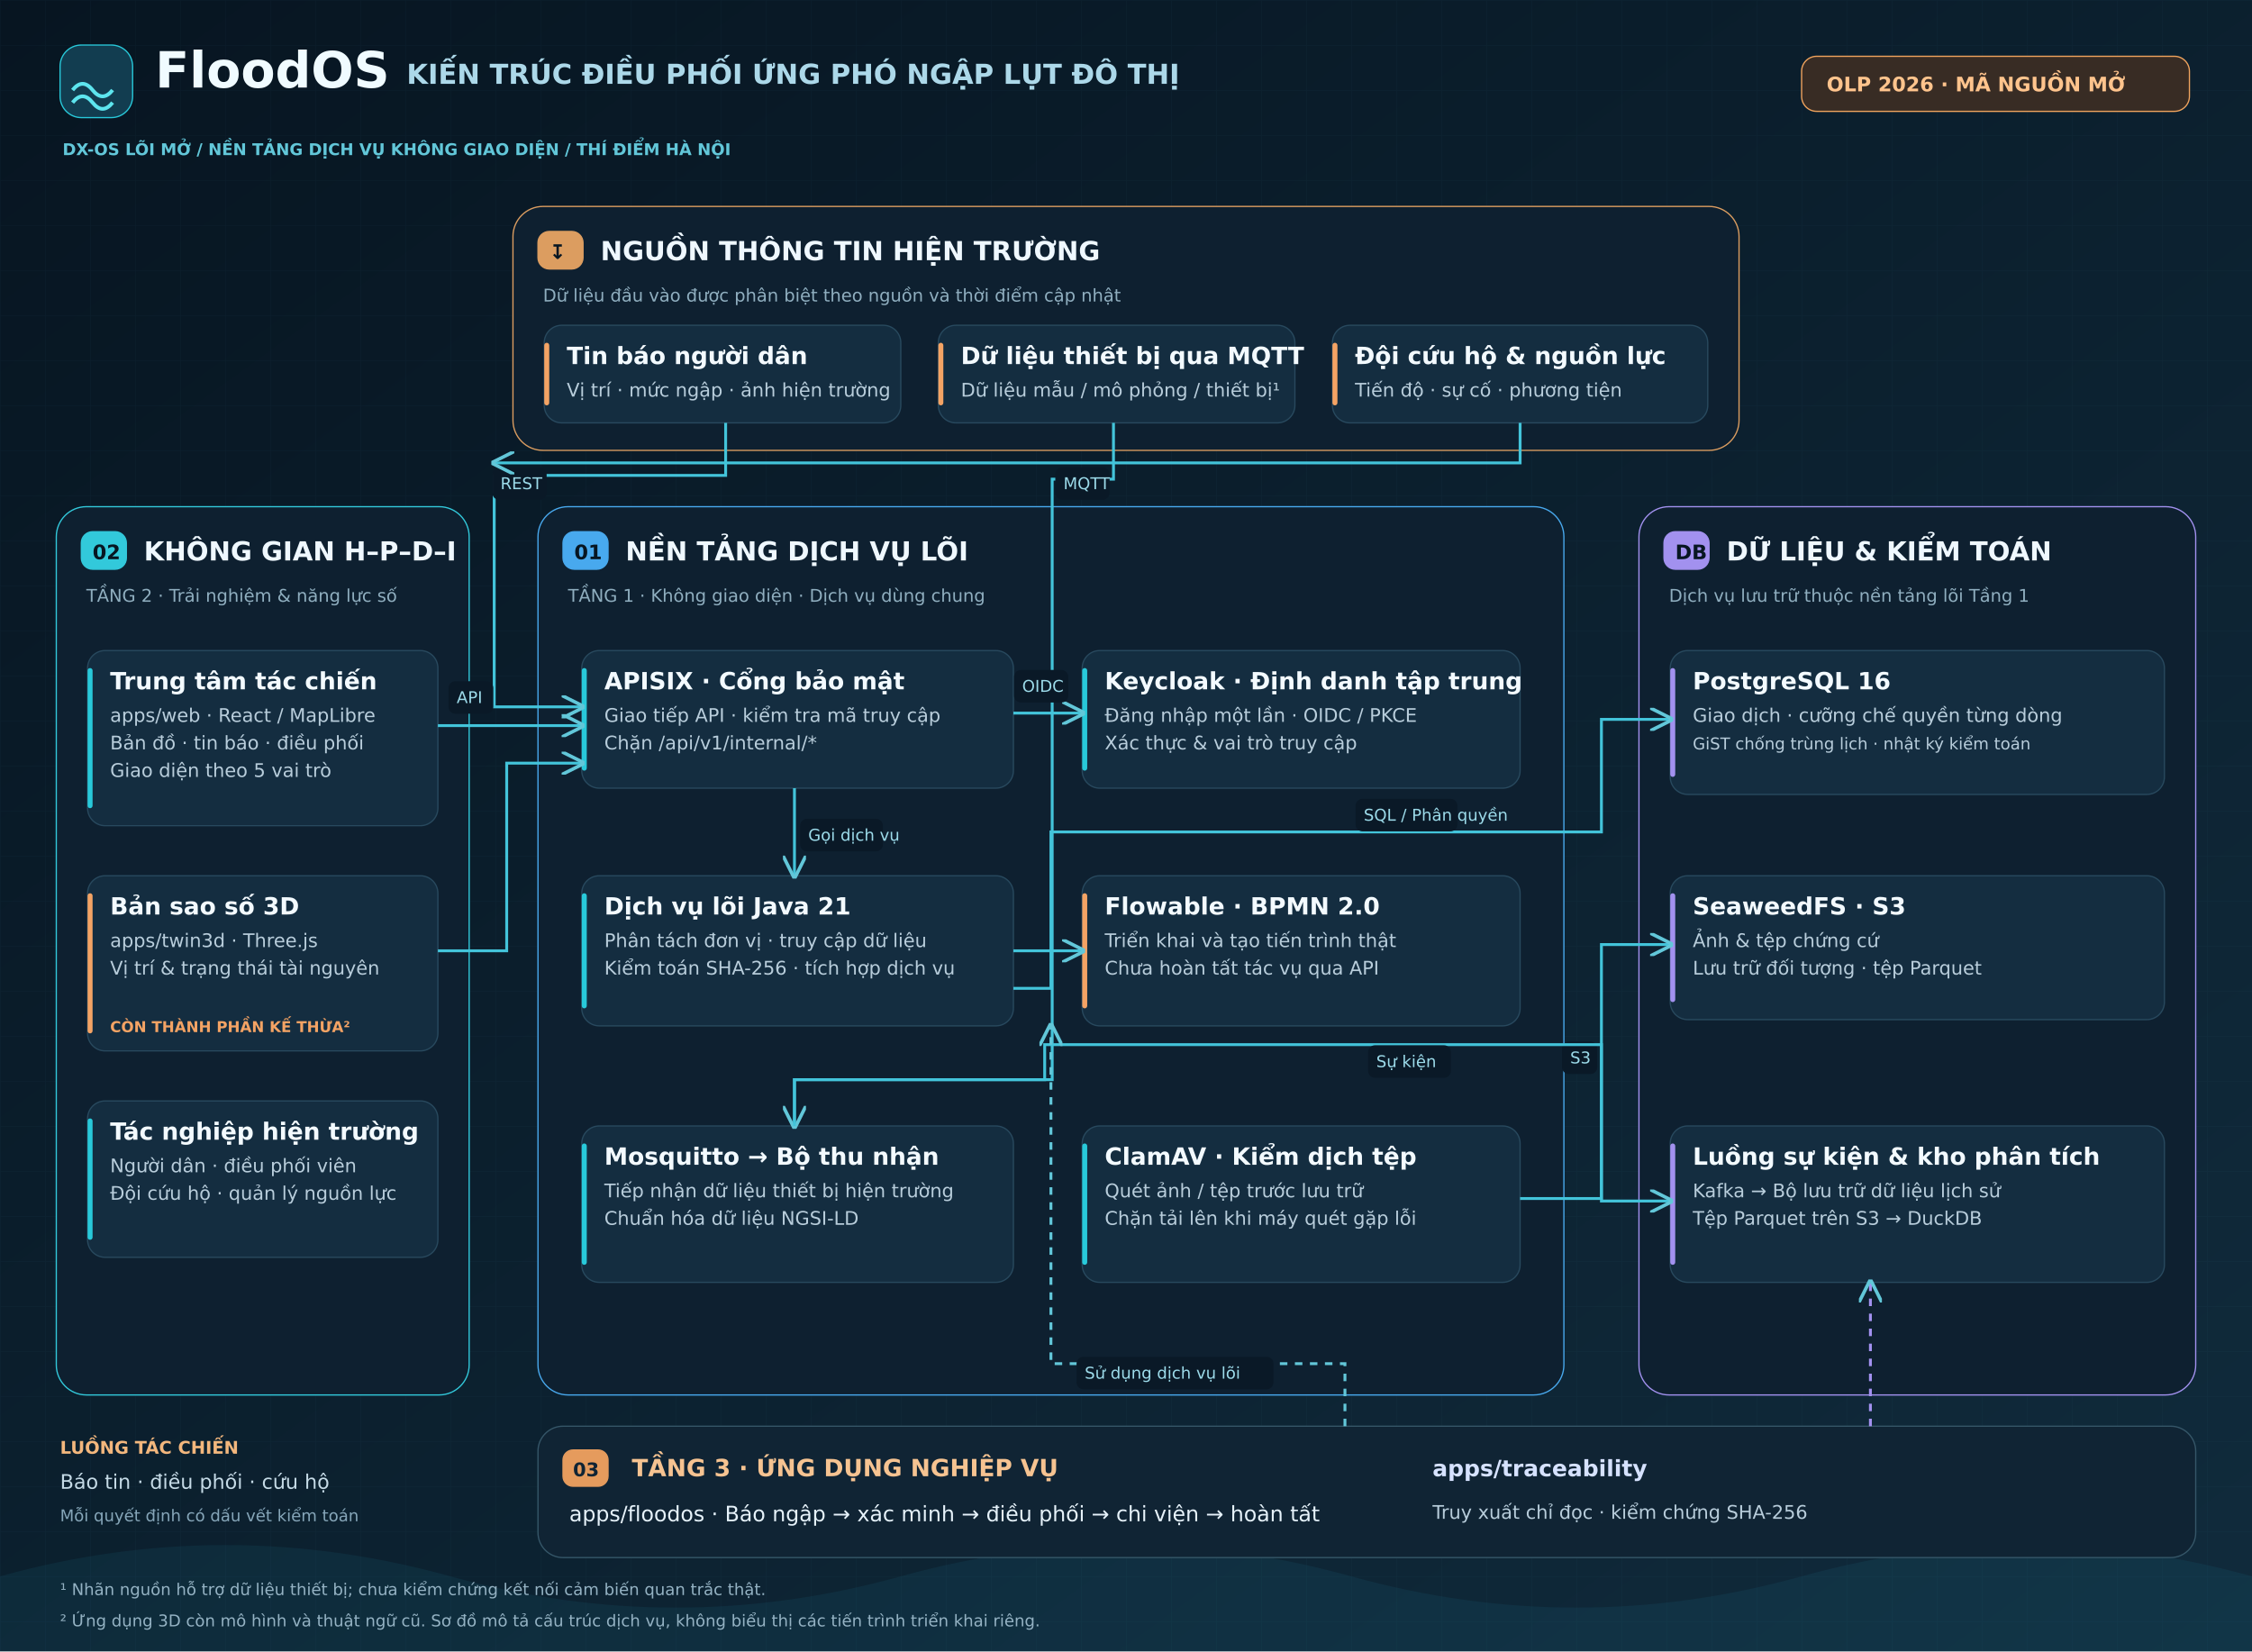
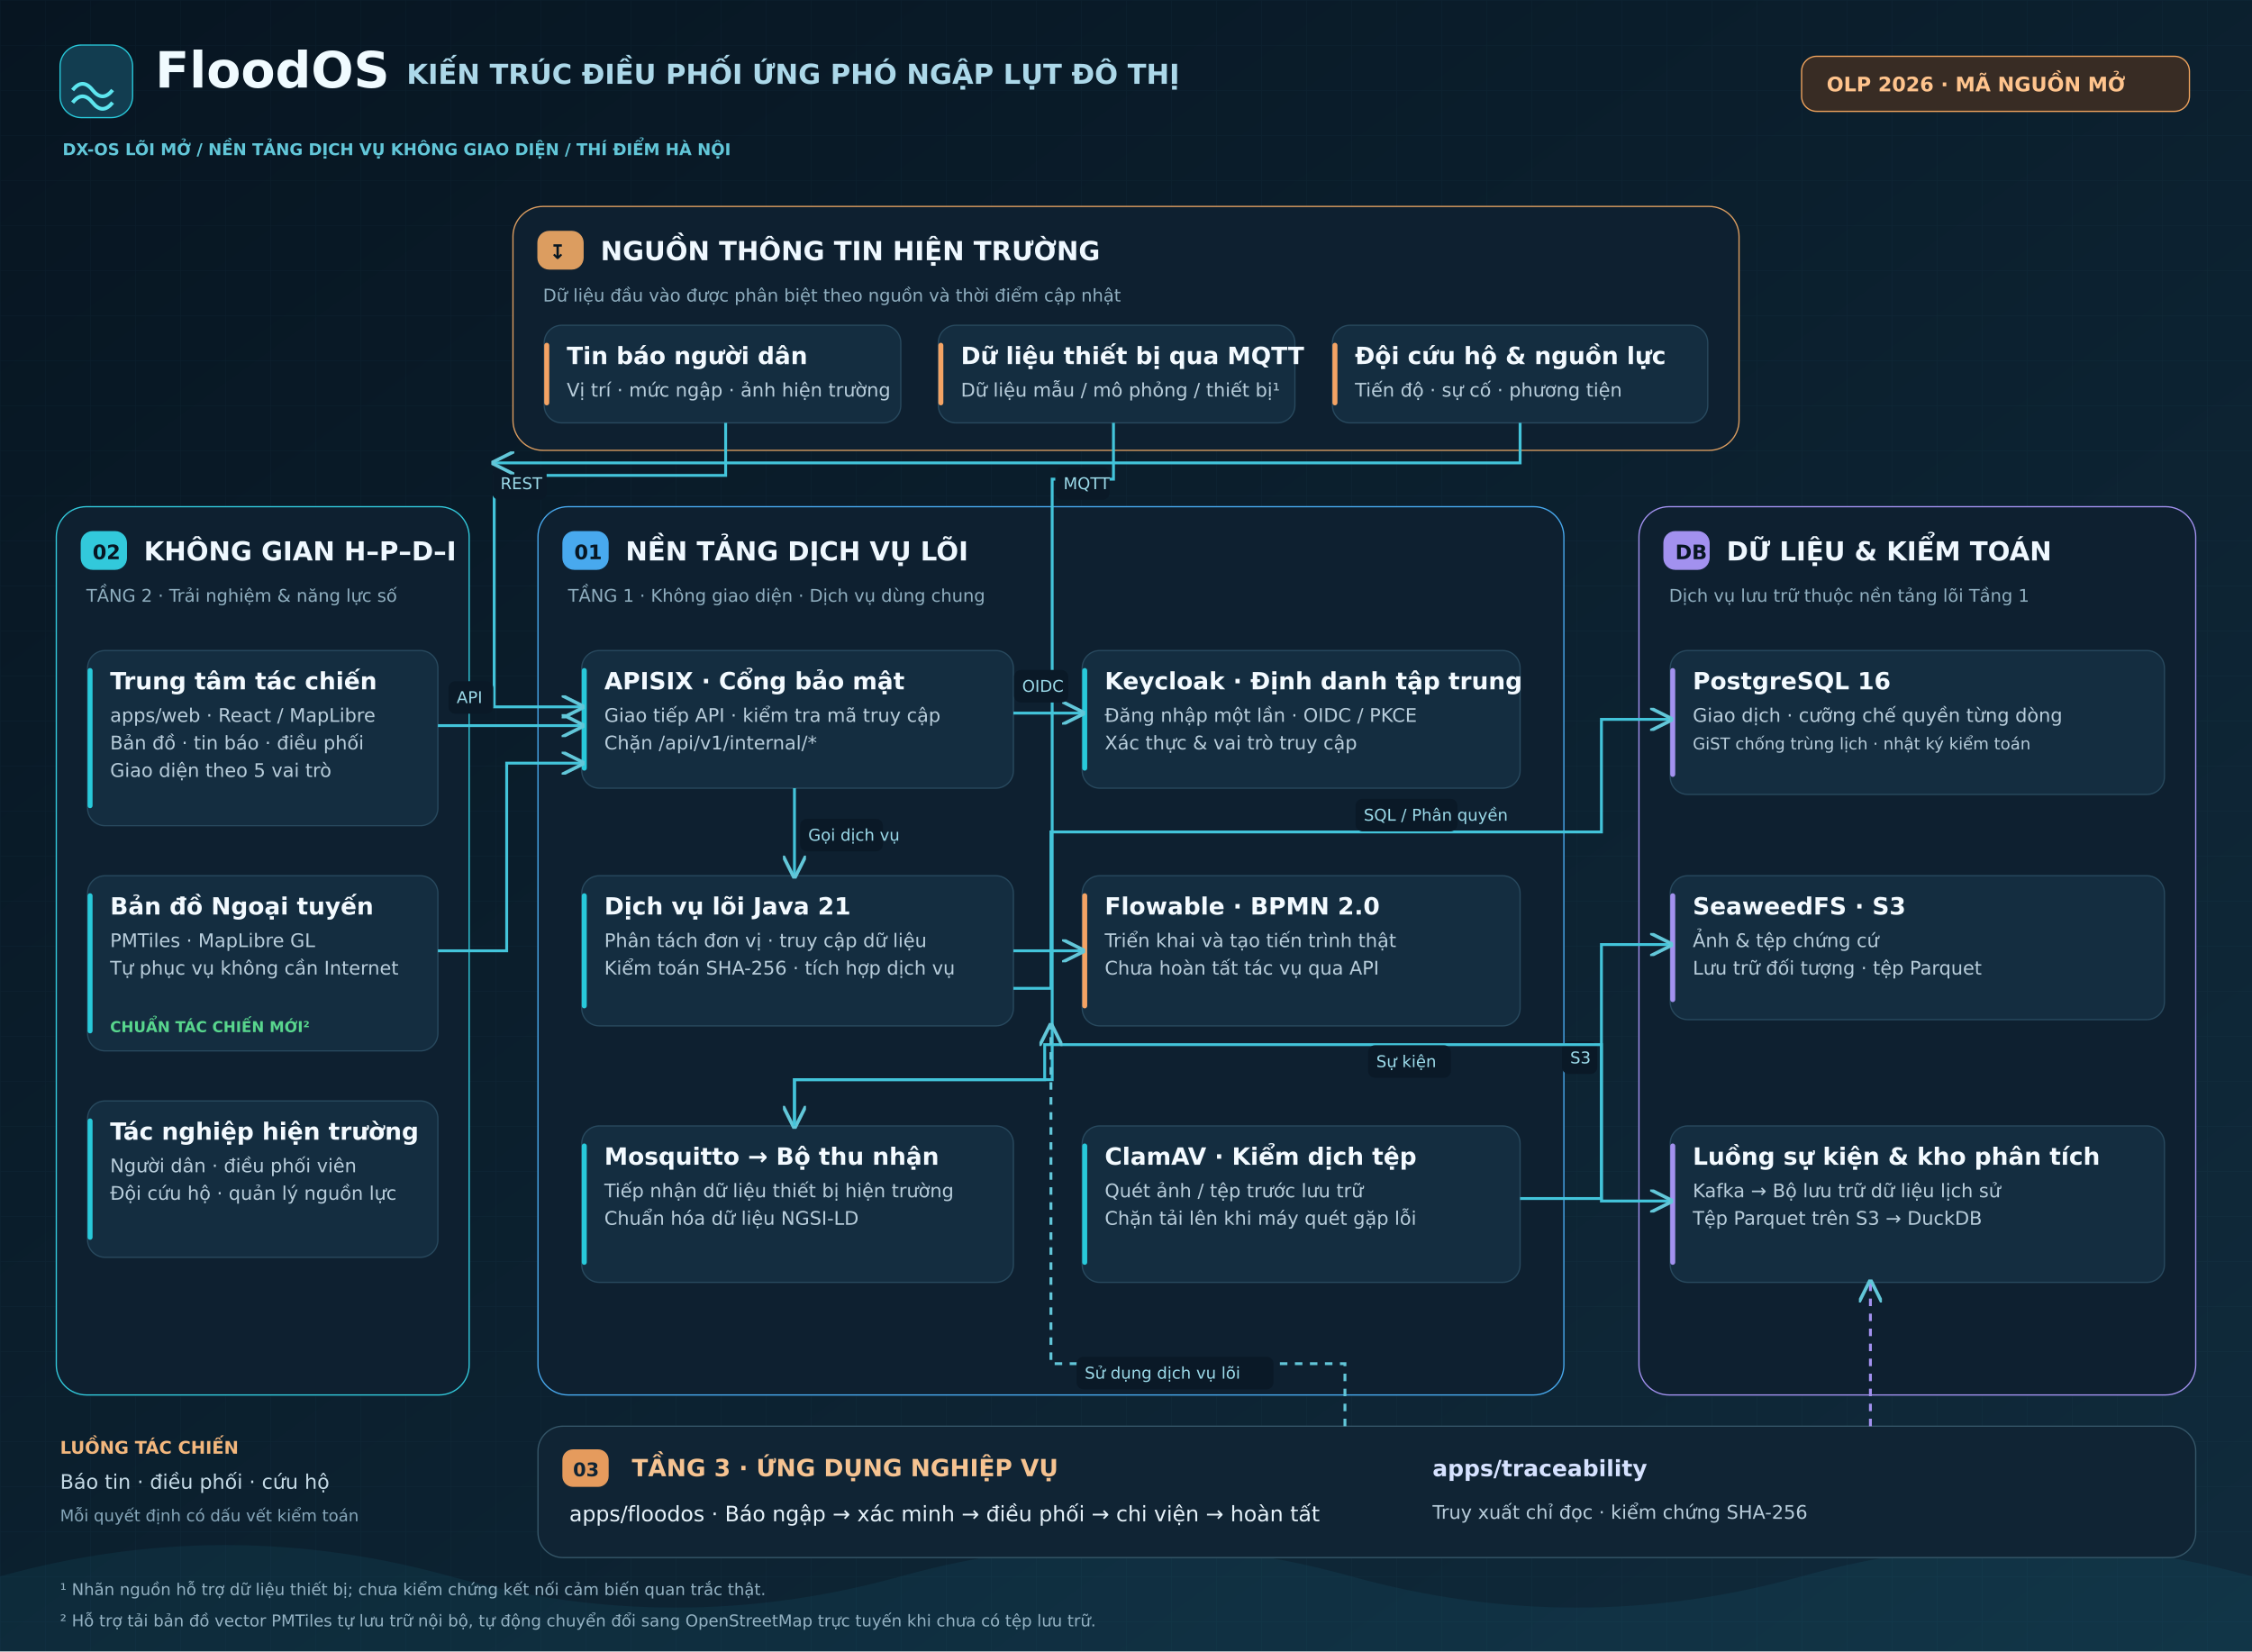
<svg xmlns="http://www.w3.org/2000/svg" width="1800" height="1320" viewBox="0 0 1800 1320">
  <defs>
    <linearGradient id="bg" x2="1" y2="1">
      <stop stop-color="#071521" />
      <stop offset="1" stop-color="#102b3c" />
    </linearGradient>
    <pattern id="grid" width="36" height="36" patternUnits="userSpaceOnUse">
      <path d="M36 0H0V36" fill="none" stroke="#52a3bd" stroke-opacity=".045" />
    </pattern>
    <marker id="arrow" markerWidth="8" markerHeight="8" refX="7" refY="4" orient="auto">
      <path d="M0 0L8 4L0 8" fill="none" stroke="#62c7d9" stroke-width="1.2" />
    </marker>
  </defs>
  <style>text{font-family:DejaVu Sans,Arial,sans-serif}</style>
  <rect width="1800" height="1320" fill="url(#bg)" />
  <rect width="1800" height="1320" fill="url(#grid)" />
  <path d="M0 1260Q180 1210 360 1260T720 1260T1080 1260T1440 1260T1800 1260V1320H0Z" fill="#1e8eab" opacity=".10" />
  <rect x="48" y="36" width="58" height="58" rx="17" fill="#123d50" stroke="#28c9da" />
  <path d="M58 72q8-10 16 0t16 0M58 82q8-10 16 0t16 0" fill="none" stroke="#5de5ee" stroke-width="3" />
  <text x="124" y="70" fill="#f0fbff" font-size="40" font-weight="750">FloodOS</text>
  <text x="325" y="67" fill="#acd8e9" font-size="22" font-weight="600">KIẾN TRÚC ĐIỀU PHỐI ỨNG PHÓ NGẬP LỤT ĐÔ THỊ</text>
  <text x="50" y="124" fill="#62c7d9" font-size="13" font-weight="600">DX-OS LÕI MỞ  /  NỀN TẢNG DỊCH VỤ KHÔNG GIAO DIỆN  /  THÍ ĐIỂM HÀ NỘI</text>
  <rect x="1440" y="45" width="310" height="44" rx="12" fill="#382c24" stroke="#f0a35d" />
  <text x="1460" y="73" fill="#ffc48d" font-size="16" font-weight="650">OLP 2026 · MÃ NGUỒN MỞ</text>
  <rect x="410" y="165" width="980" height="195" rx="24" fill="#0e2030" stroke="#dc9d60" />
  <rect x="430" y="185" width="36" height="30" rx="9" fill="#dc9d60" stroke="#dc9d60" />
  <text x="439" y="207" fill="#071622" font-size="16" font-weight="700">↧</text>
  <text x="480" y="208" fill="#eff8ff" font-size="21" font-weight="700">NGUỒN THÔNG TIN HIỆN TRƯỜNG</text>
  <text x="434" y="241" fill="#8faebf" font-size="14" font-weight="400">Dữ liệu đầu vào được phân biệt theo nguồn và thời điểm cập nhật</text>
  <rect x="435" y="260" width="285" height="78" rx="14" fill="#142d40" stroke="#28495e" />
  <rect x="435" y="274" width="4" height="50" rx="2" fill="#f4a364" />
  <text x="453" y="291" fill="#f3faff" font-size="19" font-weight="650">Tin báo người dân</text>
  <text x="453" y="317" fill="#b8cddb" font-size="15" font-weight="400">Vị trí · mức ngập · ảnh hiện trường</text>
  <rect x="750" y="260" width="285" height="78" rx="14" fill="#142d40" stroke="#28495e" />
  <rect x="750" y="274" width="4" height="50" rx="2" fill="#f4a364" />
  <text x="768" y="291" fill="#f3faff" font-size="19" font-weight="650">Dữ liệu thiết bị qua MQTT</text>
  <text x="768" y="317" fill="#b8cddb" font-size="15" font-weight="400">Dữ liệu mẫu / mô phỏng / thiết bị¹</text>
  <rect x="1065" y="260" width="300" height="78" rx="14" fill="#142d40" stroke="#28495e" />
  <rect x="1065" y="274" width="4" height="50" rx="2" fill="#f4a364" />
  <text x="1083" y="291" fill="#f3faff" font-size="19" font-weight="650">Đội cứu hộ &amp; nguồn lực</text>
  <text x="1083" y="317" fill="#b8cddb" font-size="15" font-weight="400">Tiến độ · sự cố · phương tiện</text>
  <rect x="45" y="405" width="330" height="710" rx="24" fill="#0e2030" stroke="#32c9db" />
  <rect x="65" y="425" width="36" height="30" rx="9" fill="#32c9db" stroke="#32c9db" />
  <text x="74" y="447" fill="#071622" font-size="16" font-weight="700">02</text>
  <text x="115" y="448" fill="#eff8ff" font-size="21" font-weight="700">KHÔNG GIAN H–P–D–I</text>
  <text x="69" y="481" fill="#8faebf" font-size="14" font-weight="400">TẦNG 2 · Trải nghiệm &amp; năng lực số</text>
  <rect x="70" y="520" width="280" height="140" rx="14" fill="#142d40" stroke="#28495e" />
  <rect x="70" y="534" width="4" height="112" rx="2" fill="#28c9da" />
  <text x="88" y="551" fill="#f3faff" font-size="19" font-weight="650">Trung tâm tác chiến</text>
  <text x="88" y="577" fill="#b8cddb" font-size="15" font-weight="400">apps/web · React / MapLibre</text>
  <text x="88" y="599" fill="#b8cddb" font-size="15" font-weight="400">Bản đồ · tin báo · điều phối</text>
  <text x="88" y="621" fill="#b8cddb" font-size="15" font-weight="400">Giao diện theo 5 vai trò</text>
  <rect x="70" y="700" width="280" height="140" rx="14" fill="#142d40" stroke="#28495e" />
-   <rect x="70" y="714" width="4" height="112" rx="2" fill="#f4a364" />
-   <text x="88" y="731" fill="#f3faff" font-size="19" font-weight="650">Bản sao số 3D</text>
-   <text x="88" y="757" fill="#b8cddb" font-size="15" font-weight="400">apps/twin3d · Three.js</text>
-   <text x="88" y="779" fill="#b8cddb" font-size="15" font-weight="400">Vị trí &amp; trạng thái tài nguyên</text>
-   <text x="88" y="825" fill="#f4a364" font-size="12" font-weight="600">CÒN THÀNH PHẦN KẾ THỪA²</text>
+   <rect x="70" y="714" width="4" height="112" rx="2" fill="#28c9da" />
+   <text x="88" y="731" fill="#f3faff" font-size="19" font-weight="650">Bản đồ Ngoại tuyến</text>
+   <text x="88" y="757" fill="#b8cddb" font-size="15" font-weight="400">PMTiles · MapLibre GL</text>
+   <text x="88" y="779" fill="#b8cddb" font-size="15" font-weight="400">Tự phục vụ không cần Internet</text>
+   <text x="88" y="825" fill="#58d68d" font-size="12" font-weight="600">CHUẨN TÁC CHIẾN MỚI²</text>
  <rect x="70" y="880" width="280" height="125" rx="14" fill="#142d40" stroke="#28495e" />
  <rect x="70" y="894" width="4" height="97" rx="2" fill="#28c9da" />
  <text x="88" y="911" fill="#f3faff" font-size="19" font-weight="650">Tác nghiệp hiện trường</text>
  <text x="88" y="937" fill="#b8cddb" font-size="15" font-weight="400">Người dân · điều phối viên</text>
  <text x="88" y="959" fill="#b8cddb" font-size="15" font-weight="400">Đội cứu hộ · quản lý nguồn lực</text>
  <rect x="430" y="405" width="820" height="710" rx="24" fill="#0e2030" stroke="#48a9ee" />
  <rect x="450" y="425" width="36" height="30" rx="9" fill="#48a9ee" stroke="#48a9ee" />
  <text x="459" y="447" fill="#071622" font-size="16" font-weight="700">01</text>
  <text x="500" y="448" fill="#eff8ff" font-size="21" font-weight="700">NỀN TẢNG DỊCH VỤ LÕI</text>
  <text x="454" y="481" fill="#8faebf" font-size="14" font-weight="400">TẦNG 1 · Không giao diện · Dịch vụ dùng chung</text>
  <rect x="465" y="520" width="345" height="110" rx="14" fill="#142d40" stroke="#28495e" />
  <rect x="465" y="534" width="4" height="82" rx="2" fill="#28c9da" />
  <text x="483" y="551" fill="#f3faff" font-size="19" font-weight="650">APISIX · Cổng bảo mật</text>
  <text x="483" y="577" fill="#b8cddb" font-size="15" font-weight="400">Giao tiếp API · kiểm tra mã truy cập</text>
  <text x="483" y="599" fill="#b8cddb" font-size="15" font-weight="400">Chặn /api/v1/internal/*</text>
  <rect x="865" y="520" width="350" height="110" rx="14" fill="#142d40" stroke="#28495e" />
  <rect x="865" y="534" width="4" height="82" rx="2" fill="#28c9da" />
  <text x="883" y="551" fill="#f3faff" font-size="19" font-weight="650">Keycloak · Định danh tập trung</text>
  <text x="883" y="577" fill="#b8cddb" font-size="15" font-weight="400">Đăng nhập một lần · OIDC / PKCE</text>
  <text x="883" y="599" fill="#b8cddb" font-size="15" font-weight="400">Xác thực &amp; vai trò truy cập</text>
  <rect x="465" y="700" width="345" height="120" rx="14" fill="#142d40" stroke="#28495e" />
  <rect x="465" y="714" width="4" height="92" rx="2" fill="#28c9da" />
  <text x="483" y="731" fill="#f3faff" font-size="19" font-weight="650">Dịch vụ lõi Java 21</text>
  <text x="483" y="757" fill="#b8cddb" font-size="15" font-weight="400">Phân tách đơn vị · truy cập dữ liệu</text>
  <text x="483" y="779" fill="#b8cddb" font-size="15" font-weight="400">Kiểm toán SHA-256 · tích hợp dịch vụ</text>
  <rect x="865" y="700" width="350" height="120" rx="14" fill="#142d40" stroke="#28495e" />
  <rect x="865" y="714" width="4" height="92" rx="2" fill="#f4a364" />
  <text x="883" y="731" fill="#f3faff" font-size="19" font-weight="650">Flowable · BPMN 2.0</text>
  <text x="883" y="757" fill="#b8cddb" font-size="15" font-weight="400">Triển khai và tạo tiến trình thật</text>
  <text x="883" y="779" fill="#b8cddb" font-size="15" font-weight="400">Chưa hoàn tất tác vụ qua API</text>
  <rect x="465" y="900" width="345" height="125" rx="14" fill="#142d40" stroke="#28495e" />
  <rect x="465" y="914" width="4" height="97" rx="2" fill="#28c9da" />
  <text x="483" y="931" fill="#f3faff" font-size="19" font-weight="650">Mosquitto → Bộ thu nhận</text>
  <text x="483" y="957" fill="#b8cddb" font-size="15" font-weight="400">Tiếp nhận dữ liệu thiết bị hiện trường</text>
  <text x="483" y="979" fill="#b8cddb" font-size="15" font-weight="400">Chuẩn hóa dữ liệu NGSI-LD</text>
  <rect x="865" y="900" width="350" height="125" rx="14" fill="#142d40" stroke="#28495e" />
  <rect x="865" y="914" width="4" height="97" rx="2" fill="#28c9da" />
  <text x="883" y="931" fill="#f3faff" font-size="19" font-weight="650">ClamAV · Kiểm dịch tệp</text>
  <text x="883" y="957" fill="#b8cddb" font-size="15" font-weight="400">Quét ảnh / tệp trước lưu trữ</text>
  <text x="883" y="979" fill="#b8cddb" font-size="15" font-weight="400">Chặn tải lên khi máy quét gặp lỗi</text>
  <rect x="1310" y="405" width="445" height="710" rx="24" fill="#0e2030" stroke="#a291ef" />
  <rect x="1330" y="425" width="36" height="30" rx="9" fill="#a291ef" stroke="#a291ef" />
  <text x="1339" y="447" fill="#071622" font-size="16" font-weight="700">DB</text>
  <text x="1380" y="448" fill="#eff8ff" font-size="21" font-weight="700">DỮ LIỆU &amp; KIỂM TOÁN</text>
  <text x="1334" y="481" fill="#8faebf" font-size="14" font-weight="400">Dịch vụ lưu trữ thuộc nền tảng lõi Tầng 1</text>
  <rect x="1335" y="520" width="395" height="115" rx="14" fill="#142d40" stroke="#28495e" />
  <rect x="1335" y="534" width="4" height="87" rx="2" fill="#a291ef" />
  <text x="1353" y="551" fill="#f3faff" font-size="19" font-weight="650">PostgreSQL 16</text>
  <text x="1353" y="577" fill="#b8cddb" font-size="15" font-weight="400">Giao dịch · cưỡng chế quyền từng dòng</text>
  <text x="1353" y="599" fill="#b8cddb" font-size="13" font-weight="400">GiST chống trùng lịch · nhật ký kiểm toán</text>
  <rect x="1335" y="700" width="395" height="115" rx="14" fill="#142d40" stroke="#28495e" />
  <rect x="1335" y="714" width="4" height="87" rx="2" fill="#a291ef" />
  <text x="1353" y="731" fill="#f3faff" font-size="19" font-weight="650">SeaweedFS · S3</text>
  <text x="1353" y="757" fill="#b8cddb" font-size="15" font-weight="400">Ảnh &amp; tệp chứng cứ</text>
  <text x="1353" y="779" fill="#b8cddb" font-size="15" font-weight="400">Lưu trữ đối tượng · tệp Parquet</text>
  <rect x="1335" y="900" width="395" height="125" rx="14" fill="#142d40" stroke="#28495e" />
  <rect x="1335" y="914" width="4" height="97" rx="2" fill="#a291ef" />
  <text x="1353" y="931" fill="#f3faff" font-size="19" font-weight="650">Luồng sự kiện &amp; kho phân tích</text>
  <text x="1353" y="957" fill="#b8cddb" font-size="15" font-weight="400">Kafka → Bộ lưu trữ dữ liệu lịch sử</text>
  <text x="1353" y="979" fill="#b8cddb" font-size="15" font-weight="400">Tệp Parquet trên S3 → DuckDB</text>
  <path d="M580 338 V380 H395 V565 H465" fill="none" stroke="#43c4da" stroke-width="2.3" marker-end="url(#arrow)" />
  <rect x="394" y="374" width="42.4" height="25" rx="5" fill="#0a1927" stroke="#0a1927" />
  <text x="400" y="391" fill="#9cdbea" font-size="13" font-weight="400">REST</text>
  <path d="M890 338 V383 H841 V863 H635 V900" fill="none" stroke="#43c4da" stroke-width="2.3" marker-end="url(#arrow)" />
  <rect x="844" y="374" width="42.4" height="25" rx="5" fill="#0a1927" stroke="#0a1927" />
  <text x="850" y="391" fill="#9cdbea" font-size="13" font-weight="400">MQTT</text>
  <path d="M1215 338 V370 H395" fill="none" stroke="#43c4da" stroke-width="2.3" marker-end="url(#arrow)" />
  <path d="M350 580 H465" fill="none" stroke="#43c4da" stroke-width="2.3" marker-end="url(#arrow)" />
  <rect x="359" y="545" width="34.8" height="25" rx="5" fill="#0a1927" stroke="#0a1927" />
  <text x="365" y="562" fill="#9cdbea" font-size="13" font-weight="400">API</text>
  <path d="M350 760 H405 V610 H465" fill="none" stroke="#43c4da" stroke-width="2.3" marker-end="url(#arrow)" />
  <path d="M810 570 H865" fill="none" stroke="#43c4da" stroke-width="2.3" marker-end="url(#arrow)" />
  <rect x="811" y="536" width="42.4" height="25" rx="5" fill="#0a1927" stroke="#0a1927" />
  <text x="817" y="553" fill="#9cdbea" font-size="13" font-weight="400">OIDC</text>
  <path d="M635 630 V700" fill="none" stroke="#43c4da" stroke-width="2.3" marker-end="url(#arrow)" />
  <rect x="640" y="655" width="65.2" height="25" rx="5" fill="#0a1927" stroke="#0a1927" />
  <text x="646" y="672" fill="#9cdbea" font-size="13" font-weight="400">Gọi dịch vụ</text>
  <path d="M810 760 H865" fill="none" stroke="#43c4da" stroke-width="2.3" marker-end="url(#arrow)" />
  <path d="M810 790 H840 V665 H1280 V575 H1335" fill="none" stroke="#43c4da" stroke-width="2.3" marker-end="url(#arrow)" />
  <rect x="1084" y="639" width="80.4" height="25" rx="5" fill="#0a1927" stroke="#0a1927" />
  <text x="1090" y="656" fill="#9cdbea" font-size="13" font-weight="400">SQL / Phân quyền</text>
  <path d="M1215 958 H1280 V755 H1335" fill="none" stroke="#43c4da" stroke-width="2.3" marker-end="url(#arrow)" />
  <rect x="1249" y="833" width="27.2" height="25" rx="5" fill="#0a1927" stroke="#0a1927" />
  <text x="1255" y="850" fill="#9cdbea" font-size="13" font-weight="400">S3</text>
  <path d="M635 900 V863 H835 V835 H1280 V960 H1335" fill="none" stroke="#43c4da" stroke-width="2.3" marker-end="url(#arrow)" />
  <rect x="1094" y="836" width="65.2" height="25" rx="5" fill="#0a1927" stroke="#0a1927" />
  <text x="1100" y="853" fill="#9cdbea" font-size="13" font-weight="400">Sự kiện</text>
  <rect x="430" y="1140" width="1325" height="105" rx="20" fill="#102434" stroke="#355668" />
  <rect x="450" y="1159" width="36" height="29" rx="8" fill="#e59b5d" stroke="#e59b5d" />
  <text x="458" y="1180" fill="#102434" font-size="15" font-weight="700">03</text>
  <text x="505" y="1180" fill="#f6c391" font-size="19" font-weight="650">TẦNG 3 · ỨNG DỤNG NGHIỆP VỤ</text>
  <text x="455" y="1216" fill="#e6f2fa" font-size="17" font-weight="400">apps/floodos · Báo ngập → xác minh → điều phối → chi viện → hoàn tất</text>
  <text x="1145" y="1180" fill="#d6e2ff" font-size="18" font-weight="650">apps/traceability</text>
  <text x="1145" y="1214" fill="#b8cddb" font-size="15" font-weight="400">Truy xuất chỉ đọc · kiểm chứng SHA-256</text>
  <path d="M1075 1140 V1090 H840 V820" fill="none" stroke="#62c7d9" stroke-width="2.3" stroke-dasharray="6 6" marker-end="url(#arrow)" />
  <rect x="861" y="1085" width="156.4" height="25" rx="5" fill="#0a1927" stroke="#0a1927" />
  <text x="867" y="1102" fill="#9cdbea" font-size="13" font-weight="400">Sử dụng dịch vụ lõi</text>
  <path d="M1495 1140 V1025" fill="none" stroke="#a291ef" stroke-width="2.3" stroke-dasharray="6 6" marker-end="url(#arrow)" />
  <text x="48" y="1162" fill="#f3b77d" font-size="14" font-weight="650">LUỒNG TÁC CHIẾN</text>
  <text x="48" y="1190" fill="#c5dae6" font-size="16" font-weight="400">Báo tin · điều phối · cứu hộ</text>
  <text x="48" y="1216" fill="#86a6b9" font-size="13" font-weight="400">Mỗi quyết định có dấu vết kiểm toán</text>
  <text x="48" y="1275" fill="#94b2c3" font-size="13" font-weight="400">¹ Nhãn nguồn hỗ trợ dữ liệu thiết bị; chưa kiểm chứng kết nối cảm biến quan trắc thật.</text>
-   <text x="48" y="1300" fill="#94b2c3" font-size="13" font-weight="400">² Ứng dụng 3D còn mô hình và thuật ngữ cũ. Sơ đồ mô tả cấu trúc dịch vụ, không biểu thị các tiến trình triển khai riêng.</text>
+   <text x="48" y="1300" fill="#94b2c3" font-size="13" font-weight="400">² Hỗ trợ tải bản đồ vector PMTiles tự lưu trữ nội bộ, tự động chuyển đổi sang OpenStreetMap trực tuyến khi chưa có tệp lưu trữ.</text>
</svg>
